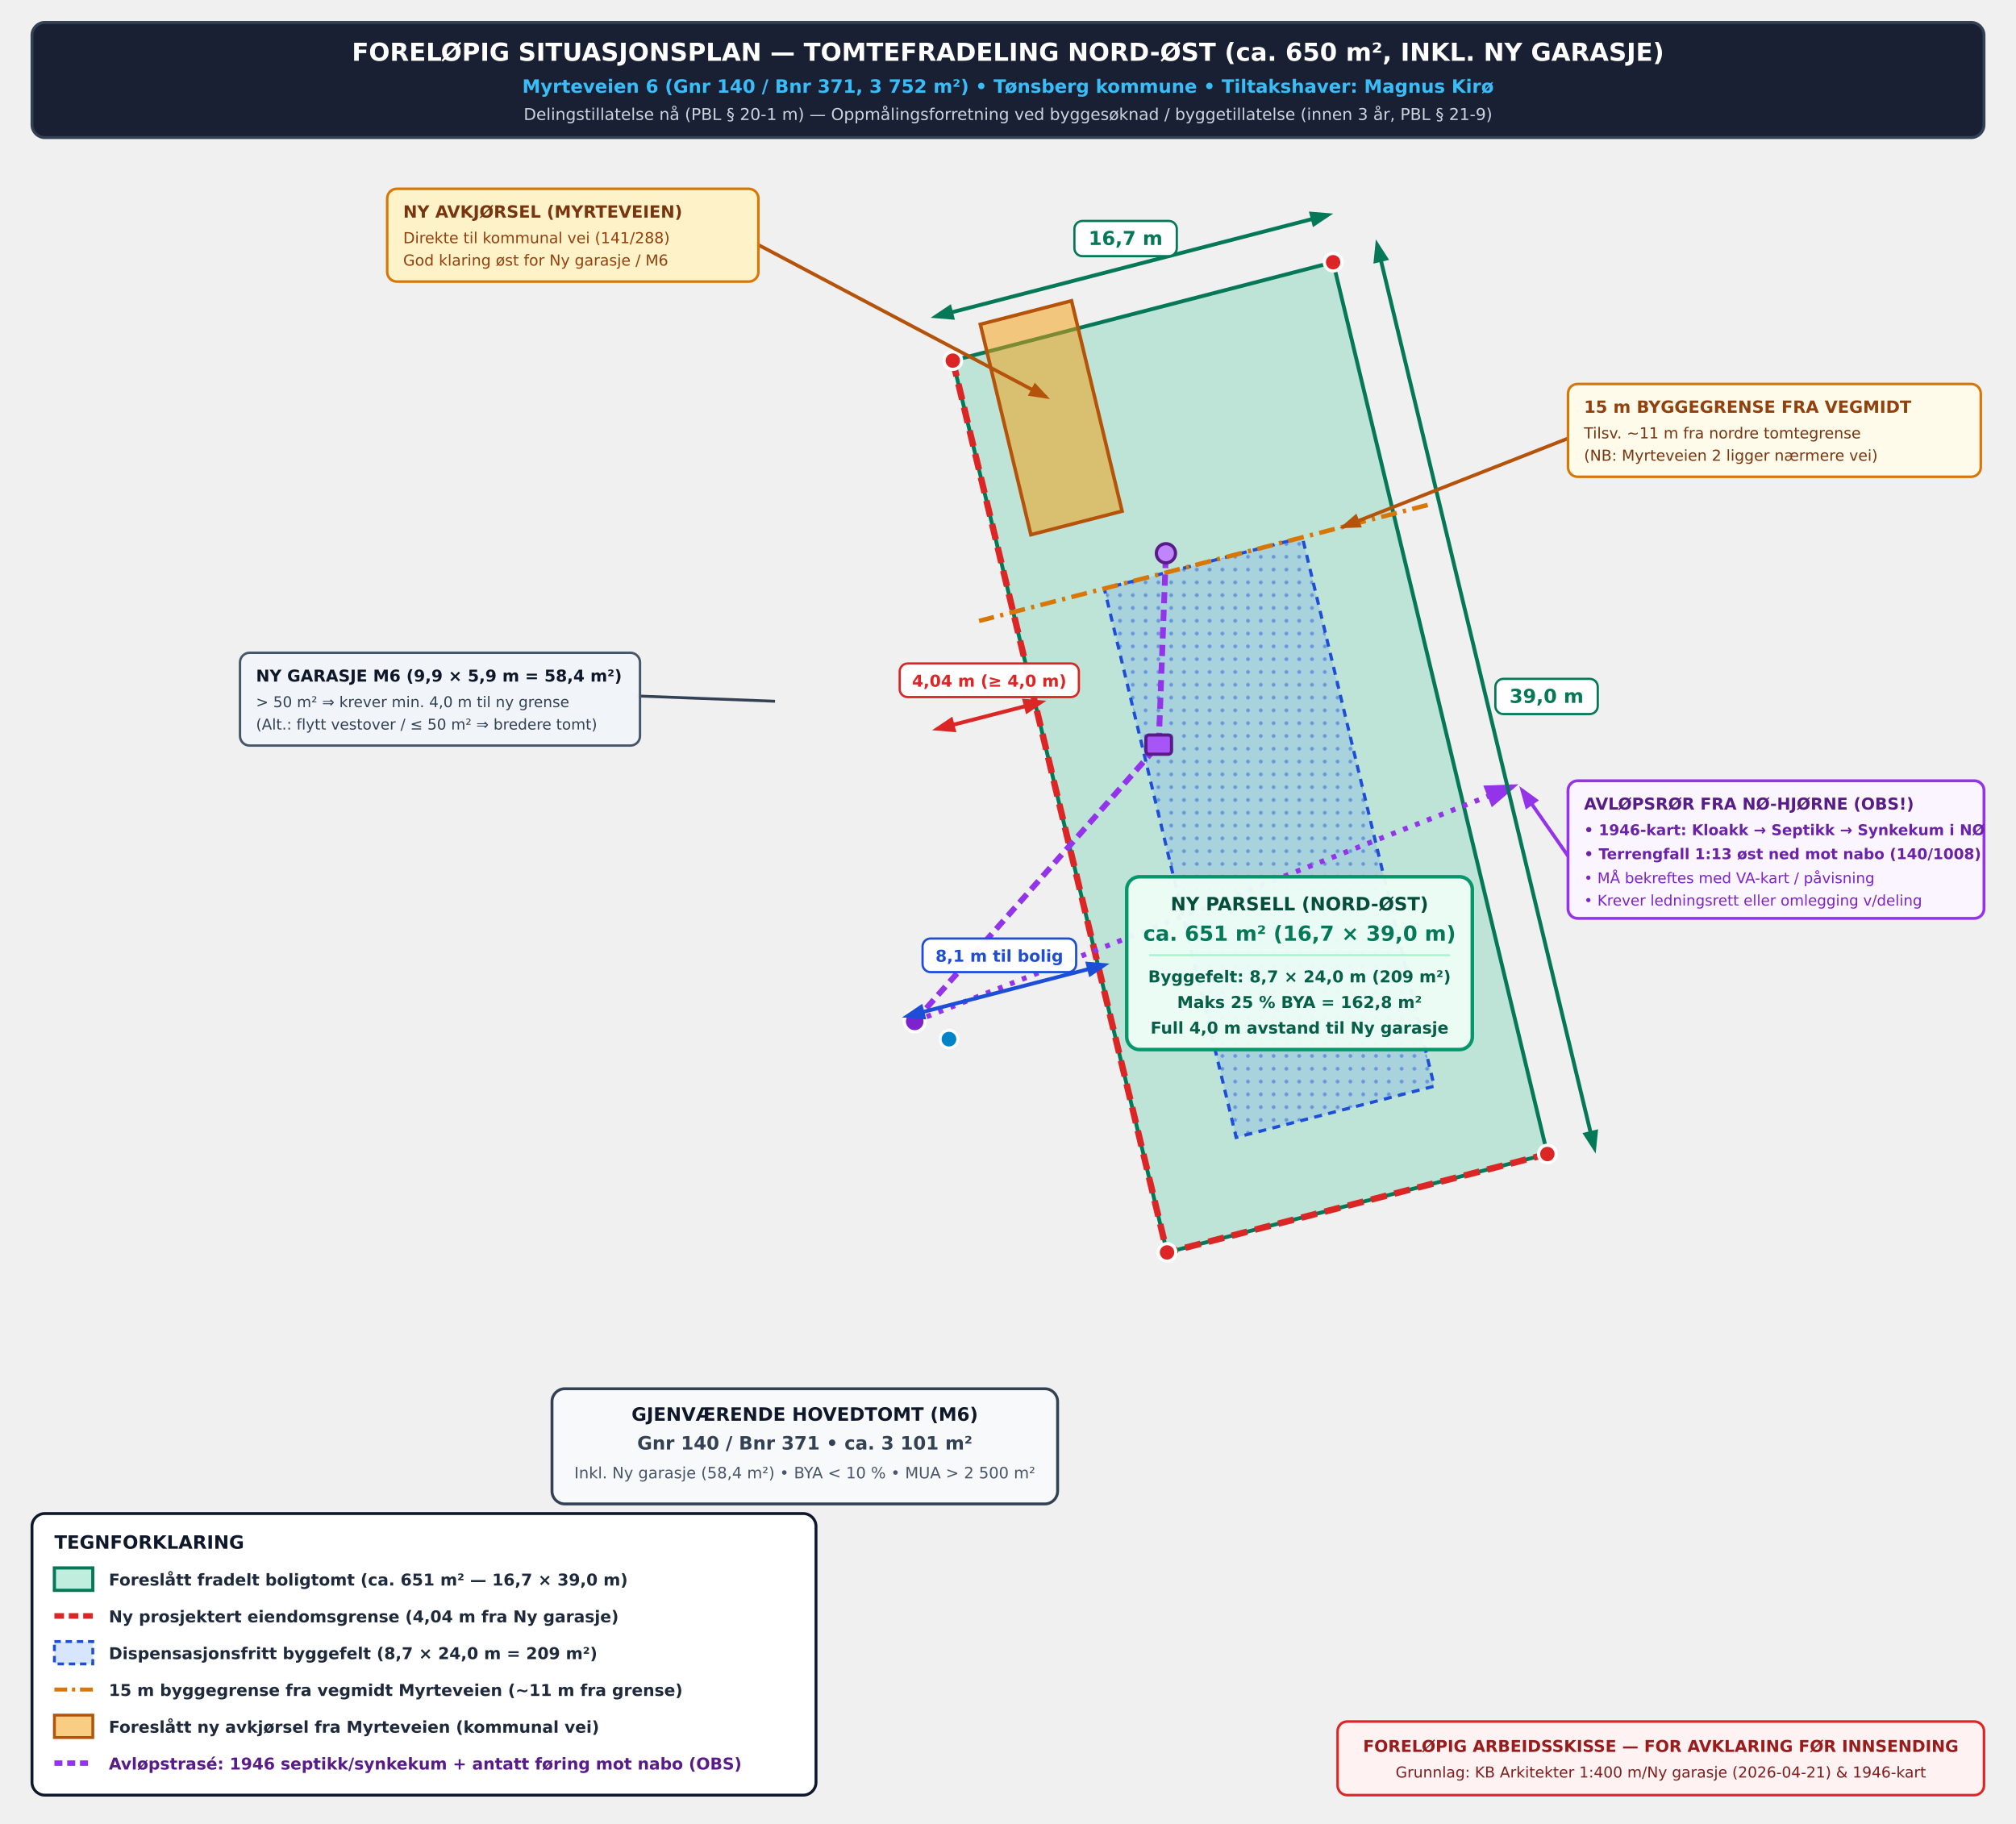
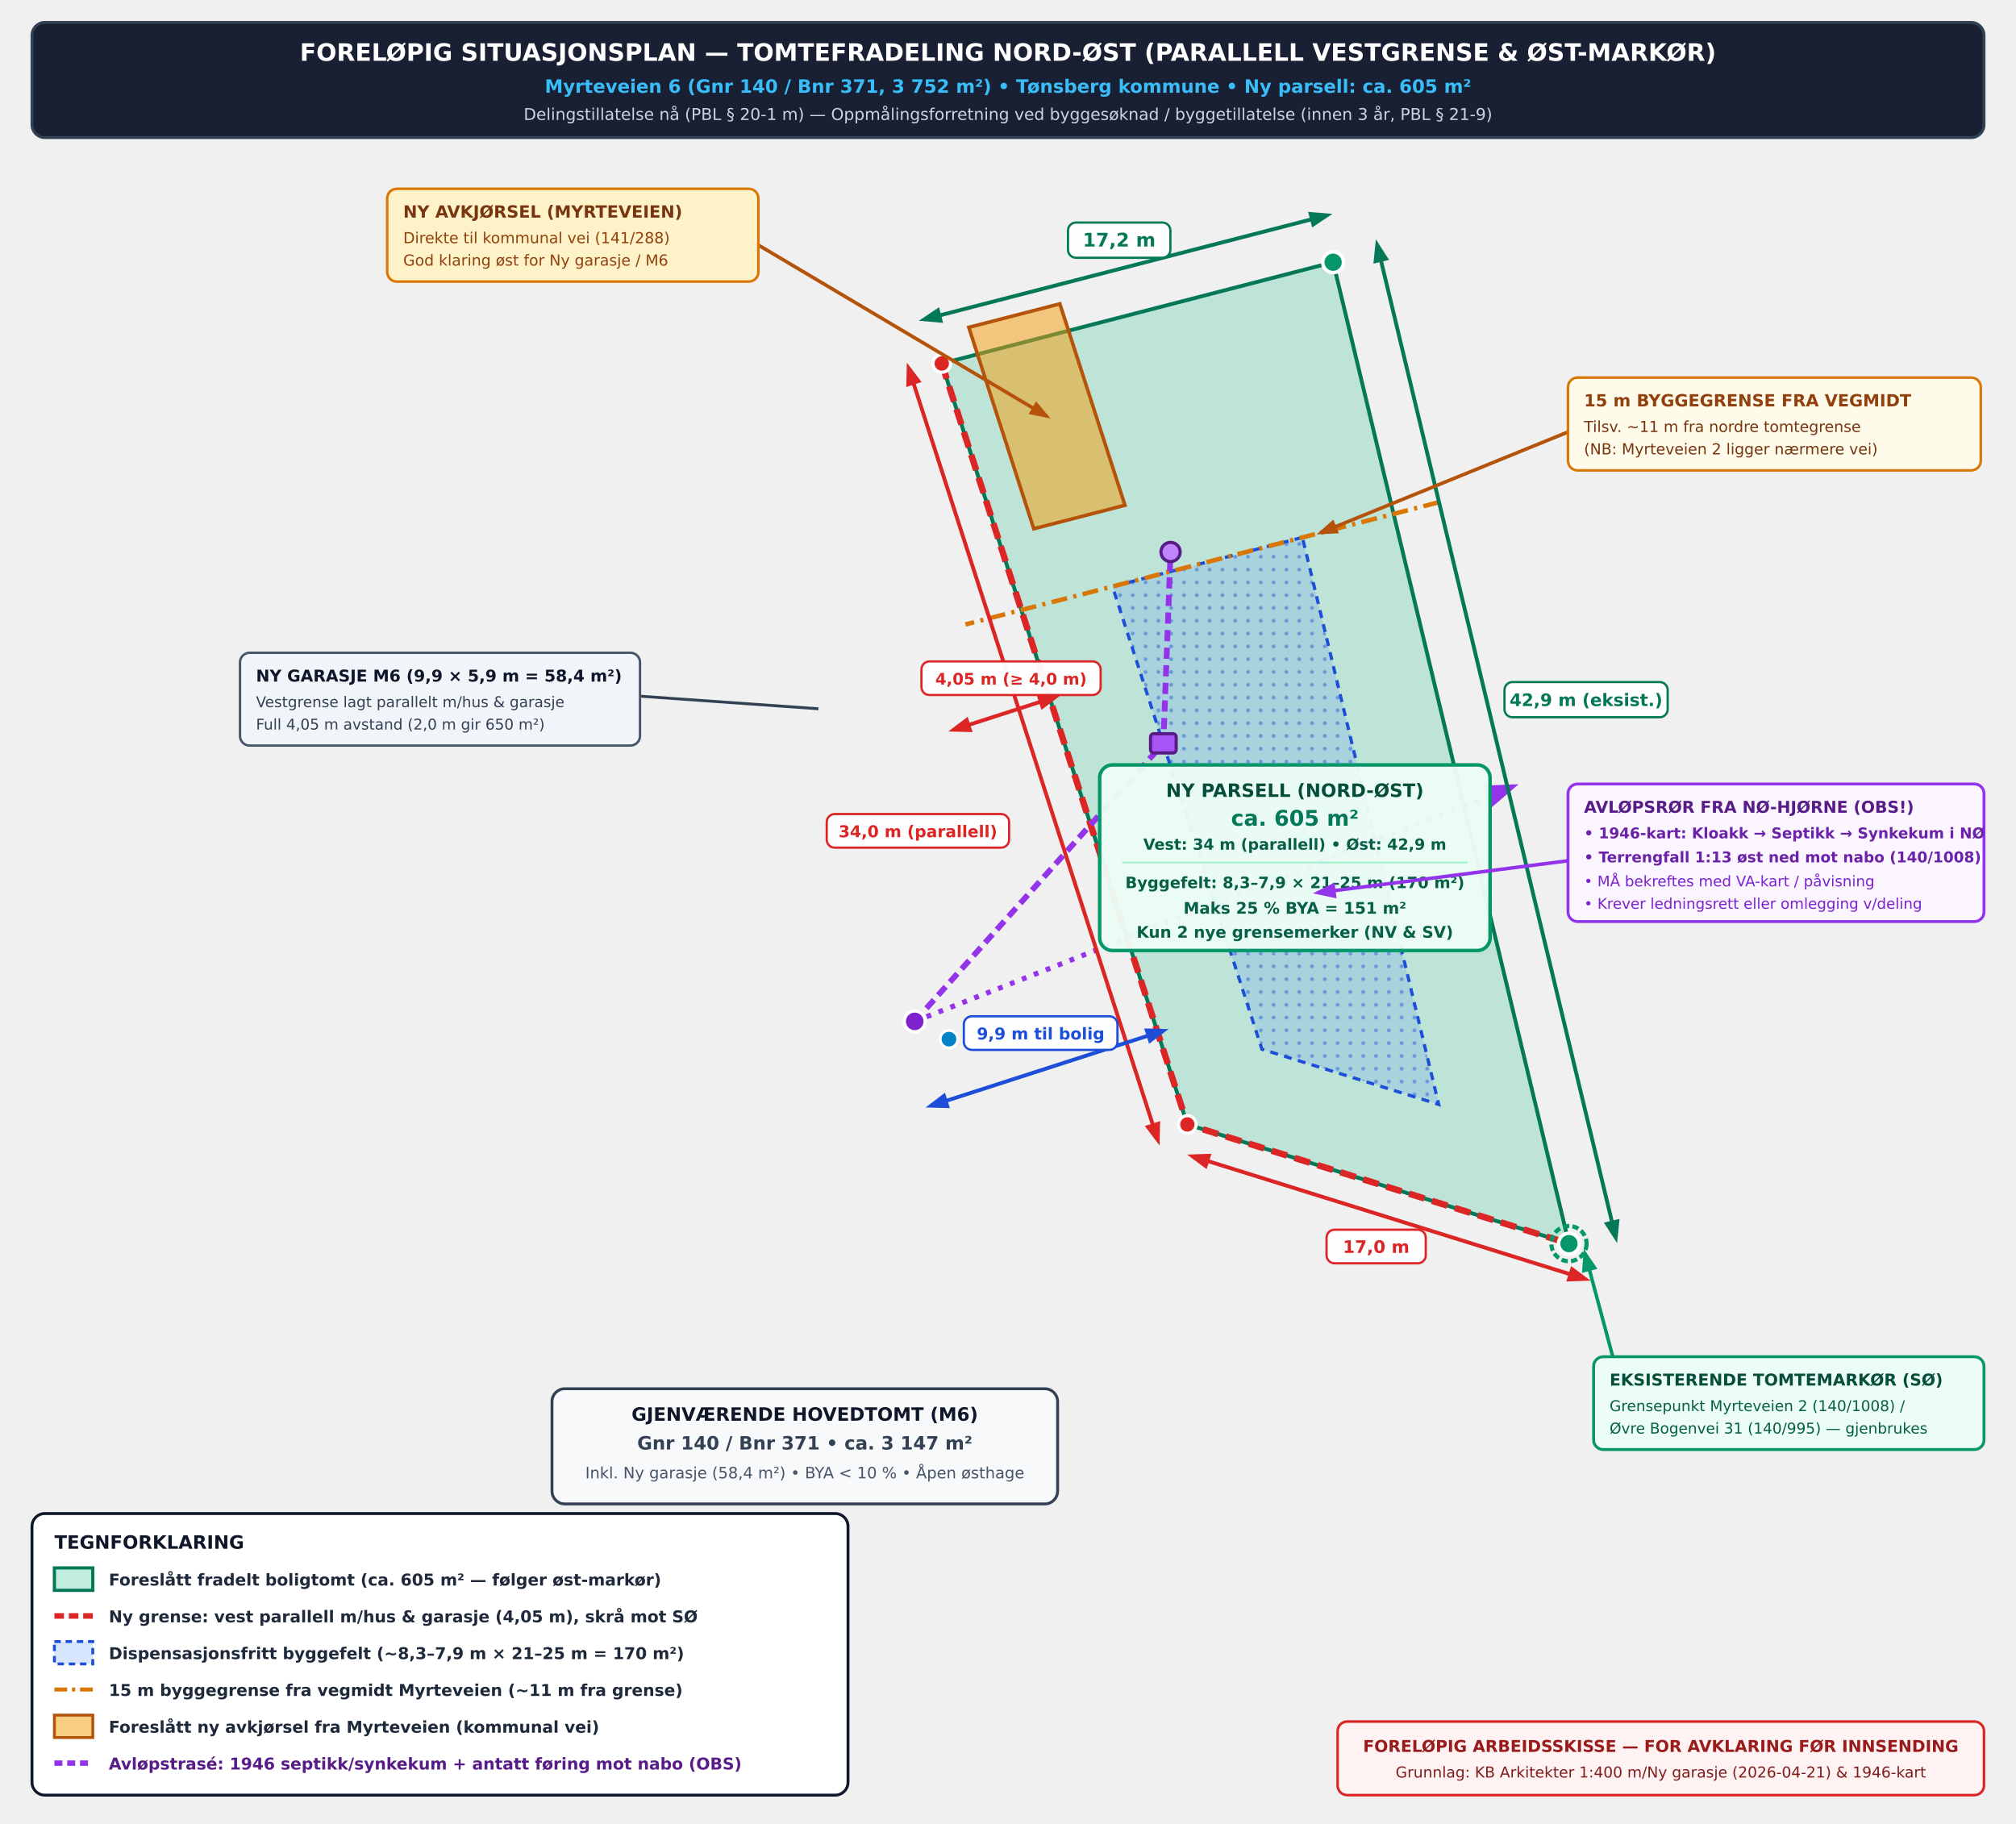
<svg xmlns="http://www.w3.org/2000/svg" viewBox="0 0 1260 1140" width="1260" height="1140">
  <defs>
    <pattern id="dots-build" width="8" height="8" patternUnits="userSpaceOnUse">
      <circle cx="4" cy="4" r="1.2" fill="#1d4ed8" opacity="0.45" />
    </pattern>
    <marker id="arrow-047857" viewBox="0 0 10 10" refX="5" refY="5" markerWidth="6" markerHeight="6" orient="auto-start-reverse">
      <path d="M 0 1.5 L 10 5 L 0 8.5 z" fill="#047857" />
    </marker>
    <marker id="arrow-dc2626" viewBox="0 0 10 10" refX="5" refY="5" markerWidth="6" markerHeight="6" orient="auto-start-reverse">
      <path d="M 0 1.5 L 10 5 L 0 8.5 z" fill="#dc2626" />
    </marker>
    <marker id="arrow-1d4ed8" viewBox="0 0 10 10" refX="5" refY="5" markerWidth="6" markerHeight="6" orient="auto-start-reverse">
      <path d="M 0 1.5 L 10 5 L 0 8.5 z" fill="#1d4ed8" />
    </marker>
    <marker id="arrow-b45309" viewBox="0 0 10 10" refX="8" refY="5" markerWidth="6" markerHeight="6" orient="auto">
      <path d="M 0 1.5 L 10 5 L 0 8.5 z" fill="#b45309" />
    </marker>
    <marker id="arrow-9333ea" viewBox="0 0 10 10" refX="8" refY="5" markerWidth="6.5" markerHeight="6.5" orient="auto">
      <path d="M 0 1.5 L 10 5 L 0 8.5 z" fill="#9333ea" />
    </marker>
+     <marker id="arrow-059669" viewBox="0 0 10 10" refX="8" refY="5" markerWidth="6.5" markerHeight="6.5" orient="auto">
+       <path d="M 0 1.5 L 10 5 L 0 8.5 z" fill="#059669" />
+     </marker>
  </defs>
-   <polygon points="833.2,163.9 595.5,225.4 729.4,782.8 967.1,721.3" fill="#10b981" fill-opacity="0.22" stroke="#047857" stroke-width="2.4" />
-   <polygon points="814.0,335.9 690.2,367.9 772.6,710.9 896.4,678.9" fill="#3b82f6" fill-opacity="0.16" stroke="#1d4ed8" stroke-width="2.0" stroke-dasharray="5,4" />
-   <polygon points="814.0,335.9 690.2,367.9 772.6,710.9 896.4,678.9" fill="url(#dots-build)" stroke="none" />
-   <polygon points="669.7,188.0 612.7,202.7 644.3,334.2 701.3,319.5" fill="#f59e0b" fill-opacity="0.50" stroke="#b45309" stroke-width="2.2" />
-   <line x1="892.3" y1="315.6" x2="611.9" y2="388.1" stroke="#d97706" stroke-width="2.8" stroke-dasharray="10,4,2,4" />
-   <polyline points="595.5,225.4 729.4,782.8 967.1,721.3" fill="none" stroke="#dc2626" stroke-width="4.0" stroke-dasharray="10,5" />
-   <circle cx="833.2" cy="163.9" r="5.5" fill="#dc2626" stroke="#ffffff" stroke-width="2" />
-   <circle cx="595.5" cy="225.4" r="5.5" fill="#dc2626" stroke="#ffffff" stroke-width="2" />
-   <circle cx="729.4" cy="782.8" r="5.5" fill="#dc2626" stroke="#ffffff" stroke-width="2" />
-   <circle cx="967.1" cy="721.3" r="5.5" fill="#dc2626" stroke="#ffffff" stroke-width="2" />
-   <polyline points="571.7,638.4 724.2,465.4 728.7,345.8" fill="none" stroke="#9333ea" stroke-width="3.6" stroke-dasharray="7,4" />
+   <polygon points="833.2,163.9 588.6,227.2 742.1,702.8 980.6,777.3" fill="#10b981" fill-opacity="0.22" stroke="#047857" stroke-width="2.4" />
+   <polygon points="814.0,335.9 695.3,366.6 788.7,655.8 899.2,690.3" fill="#3b82f6" fill-opacity="0.16" stroke="#1d4ed8" stroke-width="2.0" stroke-dasharray="5,4" />
+   <polygon points="814.0,335.9 695.3,366.6 788.7,655.8 899.2,690.3" fill="url(#dots-build)" stroke="none" />
+   <polygon points="605.5,204.6 662.4,189.9 703.1,315.8 646.1,330.5" fill="#f59e0b" fill-opacity="0.50" stroke="#b45309" stroke-width="2.2" />
+   <line x1="899.3" y1="313.9" x2="603.4" y2="390.3" stroke="#d97706" stroke-width="2.8" stroke-dasharray="10,4,2,4" />
+   <polyline points="588.6,227.2 742.1,702.8 980.6,777.3" fill="none" stroke="#dc2626" stroke-width="4.0" stroke-dasharray="10,5" />
+   <circle cx="588.6" cy="227.2" r="5.5" fill="#dc2626" stroke="#ffffff" stroke-width="2" />
+   <circle cx="742.1" cy="702.8" r="5.5" fill="#dc2626" stroke="#ffffff" stroke-width="2" />
+   <circle cx="833.2" cy="163.9" r="6.5" fill="#059669" stroke="#ffffff" stroke-width="2.2" />
+   <circle cx="980.6" cy="777.3" r="11" fill="none" stroke="#059669" stroke-width="2.6" stroke-dasharray="4,2" />
+   <circle cx="980.6" cy="777.3" r="6.5" fill="#059669" stroke="#ffffff" stroke-width="2.2" />
+   <polyline points="571.7,638.4 727.1,464.6 731.6,345.0" fill="none" stroke="#9333ea" stroke-width="3.6" stroke-dasharray="7,4" />
  <line x1="571.7" y1="638.4" x2="945.2" y2="491.7" stroke="#9333ea" stroke-width="3.2" stroke-dasharray="3,5" marker-end="url(#arrow-9333ea)" />
  <circle cx="571.7" cy="638.4" r="6.5" fill="#7e22ce" stroke="#ffffff" stroke-width="2" />
-   <rect x="716.2" y="459.4" width="16" height="12" rx="2" fill="#a855f7" stroke="#581c87" stroke-width="2" />
-   <circle cx="728.7" cy="345.8" r="6" fill="#c084fc" stroke="#581c87" stroke-width="2" />
+   <rect x="719.1" y="458.6" width="16" height="12" rx="2" fill="#a855f7" stroke="#581c87" stroke-width="2" />
+   <circle cx="731.6" cy="345.0" r="6" fill="#c084fc" stroke="#581c87" stroke-width="2" />
  <circle cx="593.1" cy="649.5" r="5.5" fill="#0284c7" stroke="#ffffff" stroke-width="1.8" />
-   <line x1="826.3" y1="135.3" x2="588.6" y2="196.8" stroke="#047857" stroke-width="2.4" marker-start="url(#arrow-047857)" marker-end="url(#arrow-047857)" />
-   <rect x="671.5" y="138.1" width="64" height="22" rx="5" fill="#ffffff" fill-opacity="0.96" stroke="#047857" stroke-width="1.4" />
-   <text x="703.5" y="153.1" text-anchor="middle" font-family="DejaVu Sans, Arial, sans-serif" font-weight="700" font-size="12" fill="#047857">16,7 m</text>
-   <line x1="861.6" y1="156.6" x2="995.6" y2="714.0" stroke="#047857" stroke-width="2.4" marker-start="url(#arrow-047857)" marker-end="url(#arrow-047857)" />
-   <rect x="934.6" y="424.3" width="64" height="22" rx="5" fill="#ffffff" fill-opacity="0.96" stroke="#047857" stroke-width="1.4" />
-   <text x="966.6" y="439.3" text-anchor="middle" font-family="DejaVu Sans, Arial, sans-serif" font-weight="700" font-size="12" fill="#047857">39,0 m</text>
-   <line x1="589.5" y1="454.6" x2="647.0" y2="439.8" stroke="#dc2626" stroke-width="2.4" marker-start="url(#arrow-dc2626)" marker-end="url(#arrow-dc2626)" />
-   <rect x="562.3" y="414.7" width="112" height="21" rx="5" fill="#ffffff" fill-opacity="0.96" stroke="#dc2626" stroke-width="1.4" />
-   <text x="618.3" y="429.2" text-anchor="middle" font-family="DejaVu Sans, Arial, sans-serif" font-weight="700" font-size="10.2" fill="#dc2626">4,04 m (≥ 4,0 m)</text>
-   <line x1="570.7" y1="634.1" x2="686.5" y2="604.1" stroke="#1d4ed8" stroke-width="2.4" marker-start="url(#arrow-1d4ed8)" marker-end="url(#arrow-1d4ed8)" />
-   <rect x="576.6" y="586.6" width="96" height="21" rx="5" fill="#ffffff" fill-opacity="0.96" stroke="#1d4ed8" stroke-width="1.4" />
-   <text x="624.6" y="601.1" text-anchor="middle" font-family="DejaVu Sans, Arial, sans-serif" font-weight="700" font-size="10.2" fill="#1d4ed8">8,1 m til bolig</text>
-   <g transform="translate(704.2, 548.0)">
-     <rect width="216" height="108" rx="8" fill="#ecfdf5" fill-opacity="0.96" stroke="#059669" stroke-width="2.2" />
-     <text x="108" y="21" text-anchor="middle" font-family="DejaVu Sans, Arial, sans-serif" font-weight="800" font-size="11.5" fill="#064e3b">NY PARSELL (NORD-ØST)</text>
-     <text x="108" y="40" text-anchor="middle" font-family="DejaVu Sans, Arial, sans-serif" font-weight="800" font-size="13" fill="#047857">ca. 651 m² (16,7 × 39,0 m)</text>
-     <line x1="14" y1="49" x2="202" y2="49" stroke="#a7f3d0" stroke-width="1.2" />
-     <text x="108" y="66" text-anchor="middle" font-family="DejaVu Sans, Arial, sans-serif" font-weight="600" font-size="10.2" fill="#065f46">Byggefelt: 8,7 × 24,0 m (209 m²)</text>
-     <text x="108" y="82" text-anchor="middle" font-family="DejaVu Sans, Arial, sans-serif" font-weight="600" font-size="10.2" fill="#065f46">Maks 25 % BYA = 162,8 m²</text>
-     <text x="108" y="98" text-anchor="middle" font-family="DejaVu Sans, Arial, sans-serif" font-weight="600" font-size="10.2" fill="#065f46">Full 4,0 m avstand til Ny garasje</text>
+   <line x1="825.8" y1="135.5" x2="581.2" y2="198.7" stroke="#047857" stroke-width="2.4" marker-start="url(#arrow-047857)" marker-end="url(#arrow-047857)" />
+   <rect x="667.5" y="139.1" width="64" height="22" rx="5" fill="#ffffff" fill-opacity="0.96" stroke="#047857" stroke-width="1.4" />
+   <text x="699.5" y="154.1" text-anchor="middle" font-family="DejaVu Sans, Arial, sans-serif" font-weight="700" font-size="11.8" fill="#047857">17,2 m</text>
+   <line x1="861.6" y1="156.6" x2="1009.0" y2="770.0" stroke="#047857" stroke-width="2.4" marker-start="url(#arrow-047857)" marker-end="url(#arrow-047857)" />
+   <rect x="940.3" y="426.3" width="102" height="22" rx="5" fill="#ffffff" fill-opacity="0.96" stroke="#047857" stroke-width="1.4" />
+   <text x="991.3" y="441.3" text-anchor="middle" font-family="DejaVu Sans, Arial, sans-serif" font-weight="700" font-size="10.8" fill="#047857">42,9 m (eksist.)</text>
+   <line x1="569.0" y1="233.5" x2="722.5" y2="709.1" stroke="#dc2626" stroke-width="2.4" marker-start="url(#arrow-dc2626)" marker-end="url(#arrow-dc2626)" />
+   <rect x="516.7" y="508.8" width="114" height="21" rx="5" fill="#ffffff" fill-opacity="0.96" stroke="#dc2626" stroke-width="1.4" />
+   <text x="573.7" y="523.3" text-anchor="middle" font-family="DejaVu Sans, Arial, sans-serif" font-weight="700" font-size="10.2" fill="#dc2626">34,0 m (parallell)</text>
+   <line x1="748.8" y1="723.8" x2="987.3" y2="798.3" stroke="#dc2626" stroke-width="2.4" marker-start="url(#arrow-dc2626)" marker-end="url(#arrow-dc2626)" />
+   <rect x="829.1" y="768.6" width="62" height="21" rx="5" fill="#ffffff" fill-opacity="0.96" stroke="#dc2626" stroke-width="1.4" />
+   <text x="860.1" y="783.1" text-anchor="middle" font-family="DejaVu Sans, Arial, sans-serif" font-weight="700" font-size="10.8" fill="#dc2626">17,0 m</text>
+   <line x1="599.5" y1="455.0" x2="656.2" y2="436.7" stroke="#dc2626" stroke-width="2.4" marker-start="url(#arrow-dc2626)" marker-end="url(#arrow-dc2626)" />
+   <rect x="575.9" y="413.4" width="112" height="21" rx="5" fill="#ffffff" fill-opacity="0.96" stroke="#dc2626" stroke-width="1.4" />
+   <text x="631.9" y="427.9" text-anchor="middle" font-family="DejaVu Sans, Arial, sans-serif" font-weight="700" font-size="10.0" fill="#dc2626">4,05 m (≥ 4,0 m)</text>
+   <line x1="585.3" y1="690.0" x2="723.5" y2="645.4" stroke="#1d4ed8" stroke-width="2.4" marker-start="url(#arrow-1d4ed8)" marker-end="url(#arrow-1d4ed8)" />
+   <rect x="602.4" y="635.2" width="96" height="21" rx="5" fill="#ffffff" fill-opacity="0.96" stroke="#1d4ed8" stroke-width="1.4" />
+   <text x="650.4" y="649.7" text-anchor="middle" font-family="DejaVu Sans, Arial, sans-serif" font-weight="700" font-size="10.2" fill="#1d4ed8">9,9 m til bolig</text>
+   <g transform="translate(687.3, 478.1)">
+     <rect width="244" height="116" rx="8" fill="#ecfdf5" fill-opacity="0.96" stroke="#059669" stroke-width="2.2" />
+     <text x="122" y="20" text-anchor="middle" font-family="DejaVu Sans, Arial, sans-serif" font-weight="800" font-size="11.5" fill="#064e3b">NY PARSELL (NORD-ØST)</text>
+     <text x="122" y="38" text-anchor="middle" font-family="DejaVu Sans, Arial, sans-serif" font-weight="800" font-size="13.5" fill="#047857">ca. 605 m²</text>
+     <text x="122" y="53" text-anchor="middle" font-family="DejaVu Sans, Arial, sans-serif" font-weight="600" font-size="9.6" fill="#065f46">Vest: 34 m (parallell) • Øst: 42,9 m</text>
+     <line x1="14" y1="61" x2="230" y2="61" stroke="#a7f3d0" stroke-width="1.2" />
+     <text x="122" y="77" text-anchor="middle" font-family="DejaVu Sans, Arial, sans-serif" font-weight="600" font-size="9.8" fill="#065f46">Byggefelt: 8,3–7,9 × 21–25 m (170 m²)</text>
+     <text x="122" y="93" text-anchor="middle" font-family="DejaVu Sans, Arial, sans-serif" font-weight="600" font-size="10.0" fill="#065f46">Maks 25 % BYA = 151 m²</text>
+     <text x="122" y="108" text-anchor="middle" font-family="DejaVu Sans, Arial, sans-serif" font-weight="600" font-size="10.0" fill="#065f46">Kun 2 nye grensemerker (NV &amp; SV)</text>
  </g>
  <g transform="translate(345, 868)">
    <rect width="316" height="72" rx="8" fill="#f8fafc" fill-opacity="0.96" stroke="#334155" stroke-width="1.8" />
    <text x="158" y="20" text-anchor="middle" font-family="DejaVu Sans, Arial, sans-serif" font-weight="800" font-size="11.5" fill="#0f172a">GJENVÆRENDE HOVEDTOMT (M6)</text>
-     <text x="158" y="38" text-anchor="middle" font-family="DejaVu Sans, Arial, sans-serif" font-weight="700" font-size="11.5" fill="#334155">Gnr 140 / Bnr 371 • ca. 3 101 m²</text>
-     <text x="158" y="56" text-anchor="middle" font-family="DejaVu Sans, Arial, sans-serif" font-weight="500" font-size="9.8" fill="#475569">Inkl. Ny garasje (58,4 m²) • BYA &lt; 10 % • MUA &gt; 2 500 m²</text>
+     <text x="158" y="38" text-anchor="middle" font-family="DejaVu Sans, Arial, sans-serif" font-weight="700" font-size="11.5" fill="#334155">Gnr 140 / Bnr 371 • ca. 3 147 m²</text>
+     <text x="158" y="56" text-anchor="middle" font-family="DejaVu Sans, Arial, sans-serif" font-weight="500" font-size="9.8" fill="#475569">Inkl. Ny garasje (58,4 m²) • BYA &lt; 10 % • Åpen østhage</text>
  </g>
-   <line x1="472" y1="152" x2="653.9" y2="248.2" stroke="#b45309" stroke-width="2.2" marker-end="url(#arrow-b45309)" />
+   <line x1="472" y1="152" x2="654.3" y2="260.2" stroke="#b45309" stroke-width="2.2" marker-end="url(#arrow-b45309)" />
  <g transform="translate(242, 118)">
    <rect width="232" height="58" rx="6" fill="#fef3c7" fill-opacity="0.97" stroke="#d97706" stroke-width="1.6" />
    <text x="10" y="18" font-family="DejaVu Sans, Arial, sans-serif" font-weight="800" font-size="10.5" fill="#78350f">NY AVKJØRSEL (MYRTEVEIEN)</text>
    <text x="10" y="34" font-family="DejaVu Sans, Arial, sans-serif" font-weight="500" font-size="9.5" fill="#92400e">Direkte til kommunal vei (141/288)</text>
    <text x="10" y="48" font-family="DejaVu Sans, Arial, sans-serif" font-weight="500" font-size="9.5" fill="#92400e">God klaring øst for Ny garasje / M6</text>
  </g>
-   <line x1="980" y1="274" x2="839.6" y2="329.2" stroke="#b45309" stroke-width="2.2" marker-end="url(#arrow-b45309)" />
-   <g transform="translate(980, 240)">
+   <line x1="980" y1="270" x2="825.3" y2="333.0" stroke="#b45309" stroke-width="2.2" marker-end="url(#arrow-b45309)" />
+   <g transform="translate(980, 236)">
    <rect width="258" height="58" rx="6" fill="#fffbeb" fill-opacity="0.97" stroke="#d97706" stroke-width="1.6" />
    <text x="10" y="18" font-family="DejaVu Sans, Arial, sans-serif" font-weight="800" font-size="10.5" fill="#92400e">15 m BYGGEGRENSE FRA VEGMIDT</text>
    <text x="10" y="34" font-family="DejaVu Sans, Arial, sans-serif" font-weight="500" font-size="9.5" fill="#78350f">Tilsv. ~11 m fra nordre tomtegrense</text>
    <text x="10" y="48" font-family="DejaVu Sans, Arial, sans-serif" font-weight="500" font-size="9.5" fill="#78350f">(NB: Myrteveien 2 ligger nærmere vei)</text>
  </g>
-   <line x1="980" y1="535" x2="951.2" y2="493.7" stroke="#9333ea" stroke-width="2.2" marker-end="url(#arrow-9333ea)" />
-   <g transform="translate(980, 488)">
+   <line x1="980" y1="538" x2="823.4" y2="558.0" stroke="#9333ea" stroke-width="2.2" marker-end="url(#arrow-9333ea)" />
+   <g transform="translate(980, 490)">
    <rect width="260" height="86" rx="6" fill="#faf5ff" fill-opacity="0.97" stroke="#9333ea" stroke-width="1.8" />
    <text x="10" y="18" font-family="DejaVu Sans, Arial, sans-serif" font-weight="800" font-size="10.2" fill="#581c87">AVLØPSRØR FRA NØ-HJØRNE (OBS!)</text>
    <text x="10" y="34" font-family="DejaVu Sans, Arial, sans-serif" font-weight="600" font-size="9.3" fill="#6b21a8">• 1946-kart: Kloakk → Septikk → Synkekum i NØ</text>
    <text x="10" y="49" font-family="DejaVu Sans, Arial, sans-serif" font-weight="600" font-size="9.3" fill="#6b21a8">• Terrengfall 1:13 øst ned mot nabo (140/1008)</text>
    <text x="10" y="64" font-family="DejaVu Sans, Arial, sans-serif" font-weight="500" font-size="9.2" fill="#7e22ce">• MÅ bekreftes med VA-kart / påvisning</text>
    <text x="10" y="78" font-family="DejaVu Sans, Arial, sans-serif" font-weight="500" font-size="9.2" fill="#7e22ce">• Krever ledningsrett eller omlegging v/deling</text>
  </g>
-   <line x1="398" y1="435" x2="484.4" y2="438.3" stroke="#334155" stroke-width="1.8" />
+   <line x1="1008" y1="848" x2="990.6" y2="783.3" stroke="#059669" stroke-width="2.2" marker-end="url(#arrow-059669)" />
+   <g transform="translate(996, 848)">
+     <rect width="244" height="58" rx="6" fill="#ecfdf5" fill-opacity="0.97" stroke="#059669" stroke-width="1.8" />
+     <text x="10" y="18" font-family="DejaVu Sans, Arial, sans-serif" font-weight="800" font-size="10.2" fill="#064e3b">EKSISTERENDE TOMTEMARKØR (SØ)</text>
+     <text x="10" y="34" font-family="DejaVu Sans, Arial, sans-serif" font-weight="500" font-size="9.3" fill="#065f46">Grensepunkt Myrteveien 2 (140/1008) /</text>
+     <text x="10" y="48" font-family="DejaVu Sans, Arial, sans-serif" font-weight="500" font-size="9.3" fill="#065f46">Øvre Bogenvei 31 (140/995) — gjenbrukes</text>
+   </g>
+   <line x1="398" y1="435" x2="511.5" y2="443.0" stroke="#334155" stroke-width="1.8" />
  <g transform="translate(150, 408)">
    <rect width="250" height="58" rx="6" fill="#f1f5f9" fill-opacity="0.97" stroke="#475569" stroke-width="1.5" />
    <text x="10" y="18" font-family="DejaVu Sans, Arial, sans-serif" font-weight="800" font-size="10.2" fill="#0f172a">NY GARASJE M6 (9,9 × 5,9 m = 58,4 m²)</text>
-     <text x="10" y="34" font-family="DejaVu Sans, Arial, sans-serif" font-weight="500" font-size="9.3" fill="#334155">&gt; 50 m² ⇒ krever min. 4,0 m til ny grense</text>
-     <text x="10" y="48" font-family="DejaVu Sans, Arial, sans-serif" font-weight="500" font-size="9.3" fill="#334155">(Alt.: flytt vestover / ≤ 50 m² ⇒ bredere tomt)</text>
+     <text x="10" y="34" font-family="DejaVu Sans, Arial, sans-serif" font-weight="500" font-size="9.3" fill="#334155">Vestgrense lagt parallelt m/hus &amp; garasje</text>
+     <text x="10" y="48" font-family="DejaVu Sans, Arial, sans-serif" font-weight="500" font-size="9.3" fill="#334155">Full 4,05 m avstand (2,0 m gir 650 m²)</text>
  </g>
  <g transform="translate(20, 14)">
    <rect width="1220" height="72" rx="8" fill="#0f172a" fill-opacity="0.95" stroke="#334155" stroke-width="1.8" />
-     <text x="610" y="24" text-anchor="middle" font-family="DejaVu Sans, Arial, sans-serif" font-weight="800" font-size="15.5" fill="#ffffff">FORELØPIG SITUASJONSPLAN — TOMTEFRADELING NORD-ØST (ca. 650 m², INKL. NY GARASJE)</text>
-     <text x="610" y="44" text-anchor="middle" font-family="DejaVu Sans, Arial, sans-serif" font-weight="600" font-size="11.5" fill="#38bdf8">Myrteveien 6 (Gnr 140 / Bnr 371, 3 752 m²) • Tønsberg kommune • Tiltakshaver: Magnus Kirø</text>
+     <text x="610" y="24" text-anchor="middle" font-family="DejaVu Sans, Arial, sans-serif" font-weight="800" font-size="15.0" fill="#ffffff">FORELØPIG SITUASJONSPLAN — TOMTEFRADELING NORD-ØST (PARALLELL VESTGRENSE &amp; ØST-MARKØR)</text>
+     <text x="610" y="44" text-anchor="middle" font-family="DejaVu Sans, Arial, sans-serif" font-weight="600" font-size="11.5" fill="#38bdf8">Myrteveien 6 (Gnr 140 / Bnr 371, 3 752 m²) • Tønsberg kommune • Ny parsell: ca. 605 m²</text>
    <text x="610" y="61" text-anchor="middle" font-family="DejaVu Sans, Arial, sans-serif" font-weight="500" font-size="10.2" fill="#cbd5e1">Delingstillatelse nå (PBL § 20-1 m) — Oppmålingsforretning ved byggesøknad / byggetillatelse (innen 3 år, PBL § 21-9)</text>
  </g>
  <g transform="translate(20, 946)">
-     <rect width="490" height="176" rx="8" fill="#ffffff" fill-opacity="0.97" stroke="#0f172a" stroke-width="1.8" />
+     <rect width="510" height="176" rx="8" fill="#ffffff" fill-opacity="0.97" stroke="#0f172a" stroke-width="1.8" />
    <text x="14" y="22" font-family="DejaVu Sans, Arial, sans-serif" font-weight="800" font-size="11.5" fill="#0f172a">TEGNFORKLARING</text>
    <rect x="14" y="34" width="24" height="14" fill="#10b981" fill-opacity="0.26" stroke="#047857" stroke-width="2" />
-     <text x="48" y="45" font-family="DejaVu Sans, Arial, sans-serif" font-weight="600" font-size="10.2" fill="#1e293b">Foreslått fradelt boligtomt (ca. 651 m² — 16,7 × 39,0 m)</text>
+     <text x="48" y="45" font-family="DejaVu Sans, Arial, sans-serif" font-weight="600" font-size="10.2" fill="#1e293b">Foreslått fradelt boligtomt (ca. 605 m² — følger øst-markør)</text>
    <line x1="14" y1="64" x2="38" y2="64" stroke="#dc2626" stroke-width="3.5" stroke-dasharray="6,3" />
-     <text x="48" y="68" font-family="DejaVu Sans, Arial, sans-serif" font-weight="600" font-size="10.2" fill="#1e293b">Ny prosjektert eiendomsgrense (4,04 m fra Ny garasje)</text>
+     <text x="48" y="68" font-family="DejaVu Sans, Arial, sans-serif" font-weight="600" font-size="10.2" fill="#1e293b">Ny grense: vest parallell m/hus &amp; garasje (4,05 m), skrå mot SØ</text>
    <rect x="14" y="80" width="24" height="14" fill="#3b82f6" fill-opacity="0.20" stroke="#1d4ed8" stroke-width="1.8" stroke-dasharray="4,3" />
-     <text x="48" y="91" font-family="DejaVu Sans, Arial, sans-serif" font-weight="600" font-size="10.2" fill="#1e293b">Dispensasjonsfritt byggefelt (8,7 × 24,0 m = 209 m²)</text>
+     <text x="48" y="91" font-family="DejaVu Sans, Arial, sans-serif" font-weight="600" font-size="10.2" fill="#1e293b">Dispensasjonsfritt byggefelt (~8,3–7,9 m × 21–25 m = 170 m²)</text>
    <line x1="14" y1="110" x2="38" y2="110" stroke="#d97706" stroke-width="2.5" stroke-dasharray="8,3,2,3" />
    <text x="48" y="114" font-family="DejaVu Sans, Arial, sans-serif" font-weight="600" font-size="10.2" fill="#1e293b">15 m byggegrense fra vegmidt Myrteveien (~11 m fra grense)</text>
    <rect x="14" y="126" width="24" height="14" fill="#f59e0b" fill-opacity="0.50" stroke="#b45309" stroke-width="1.8" />
    <text x="48" y="137" font-family="DejaVu Sans, Arial, sans-serif" font-weight="600" font-size="10.2" fill="#1e293b">Foreslått ny avkjørsel fra Myrteveien (kommunal vei)</text>
    <line x1="14" y1="156" x2="38" y2="156" stroke="#9333ea" stroke-width="3.4" stroke-dasharray="5,3" />
    <text x="48" y="160" font-family="DejaVu Sans, Arial, sans-serif" font-weight="600" font-size="10.2" fill="#581c87">Avløpstrasé: 1946 septikk/synkekum + antatt føring mot nabo (OBS)</text>
  </g>
  <g transform="translate(836, 1076)">
    <rect width="404" height="46" rx="6" fill="#fef2f2" fill-opacity="0.97" stroke="#dc2626" stroke-width="1.6" />
    <text x="202" y="19" text-anchor="middle" font-family="DejaVu Sans, Arial, sans-serif" font-weight="800" font-size="10.2" fill="#991b1b">FORELØPIG ARBEIDSSKISSE — FOR AVKLARING FØR INNSENDING</text>
    <text x="202" y="35" text-anchor="middle" font-family="DejaVu Sans, Arial, sans-serif" font-weight="500" font-size="9.4" fill="#7f1d1d">Grunnlag: KB Arkitekter 1:400 m/Ny garasje (2026-04-21) &amp; 1946-kart</text>
  </g>
</svg>
